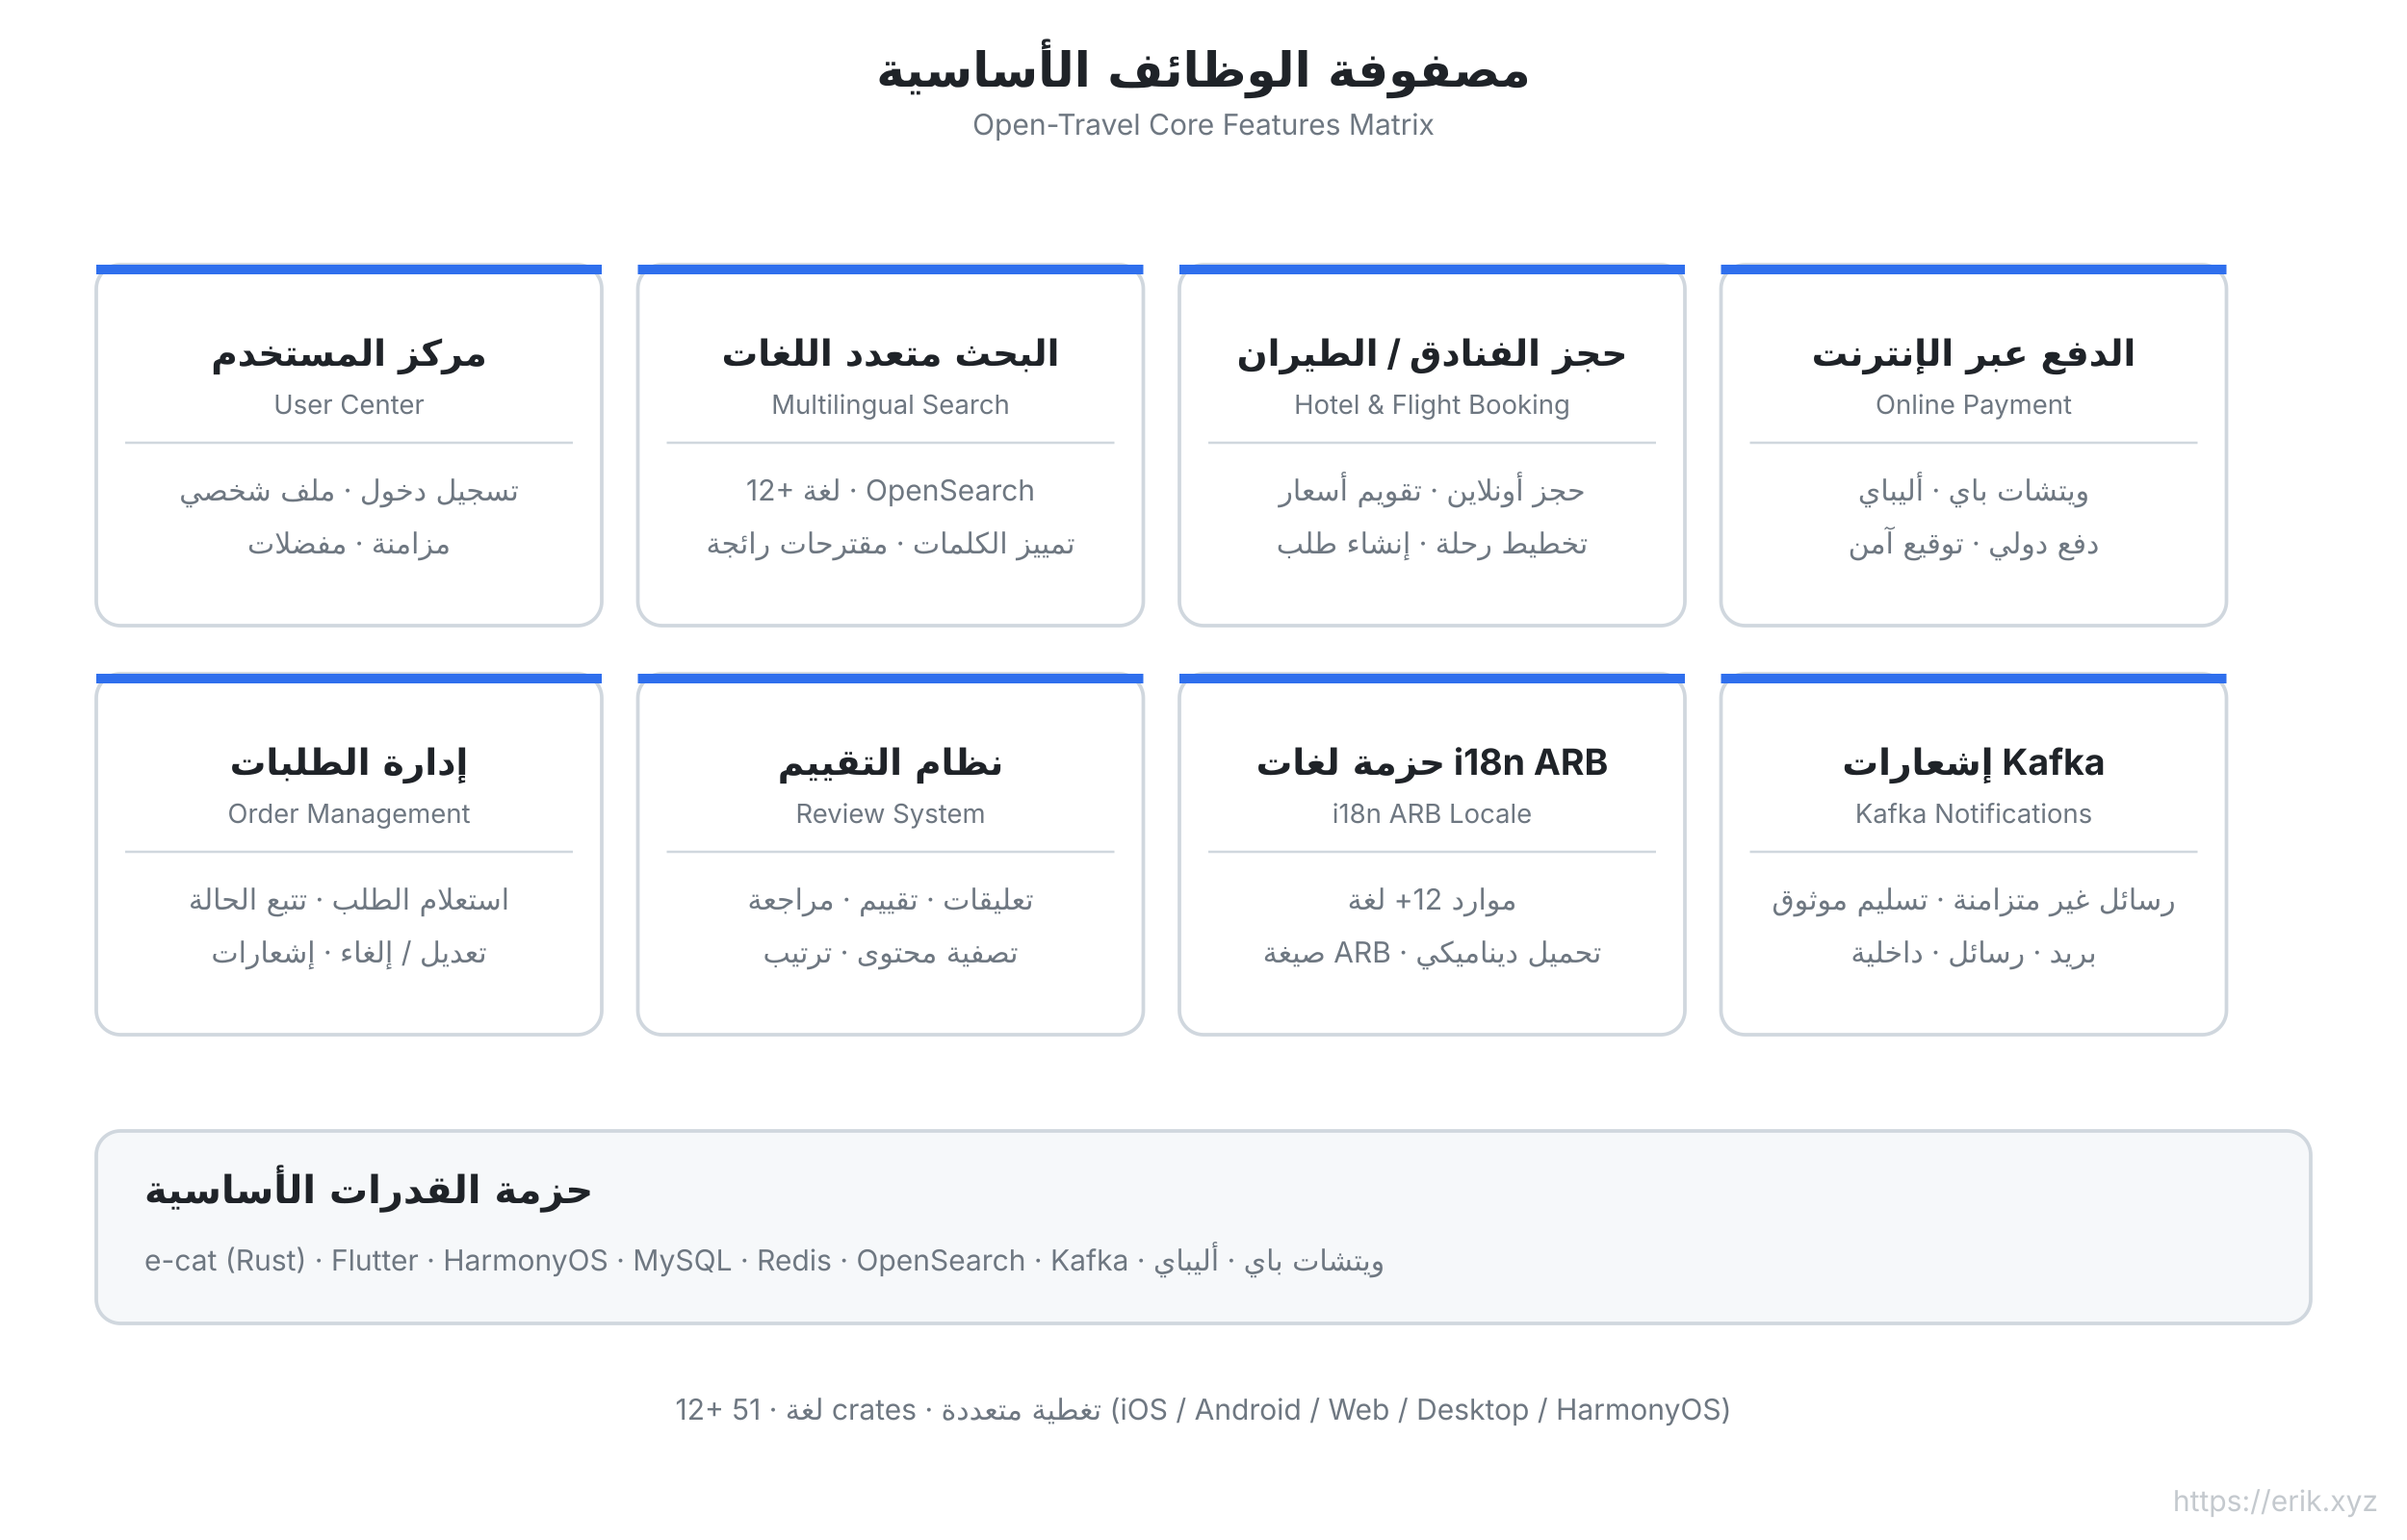
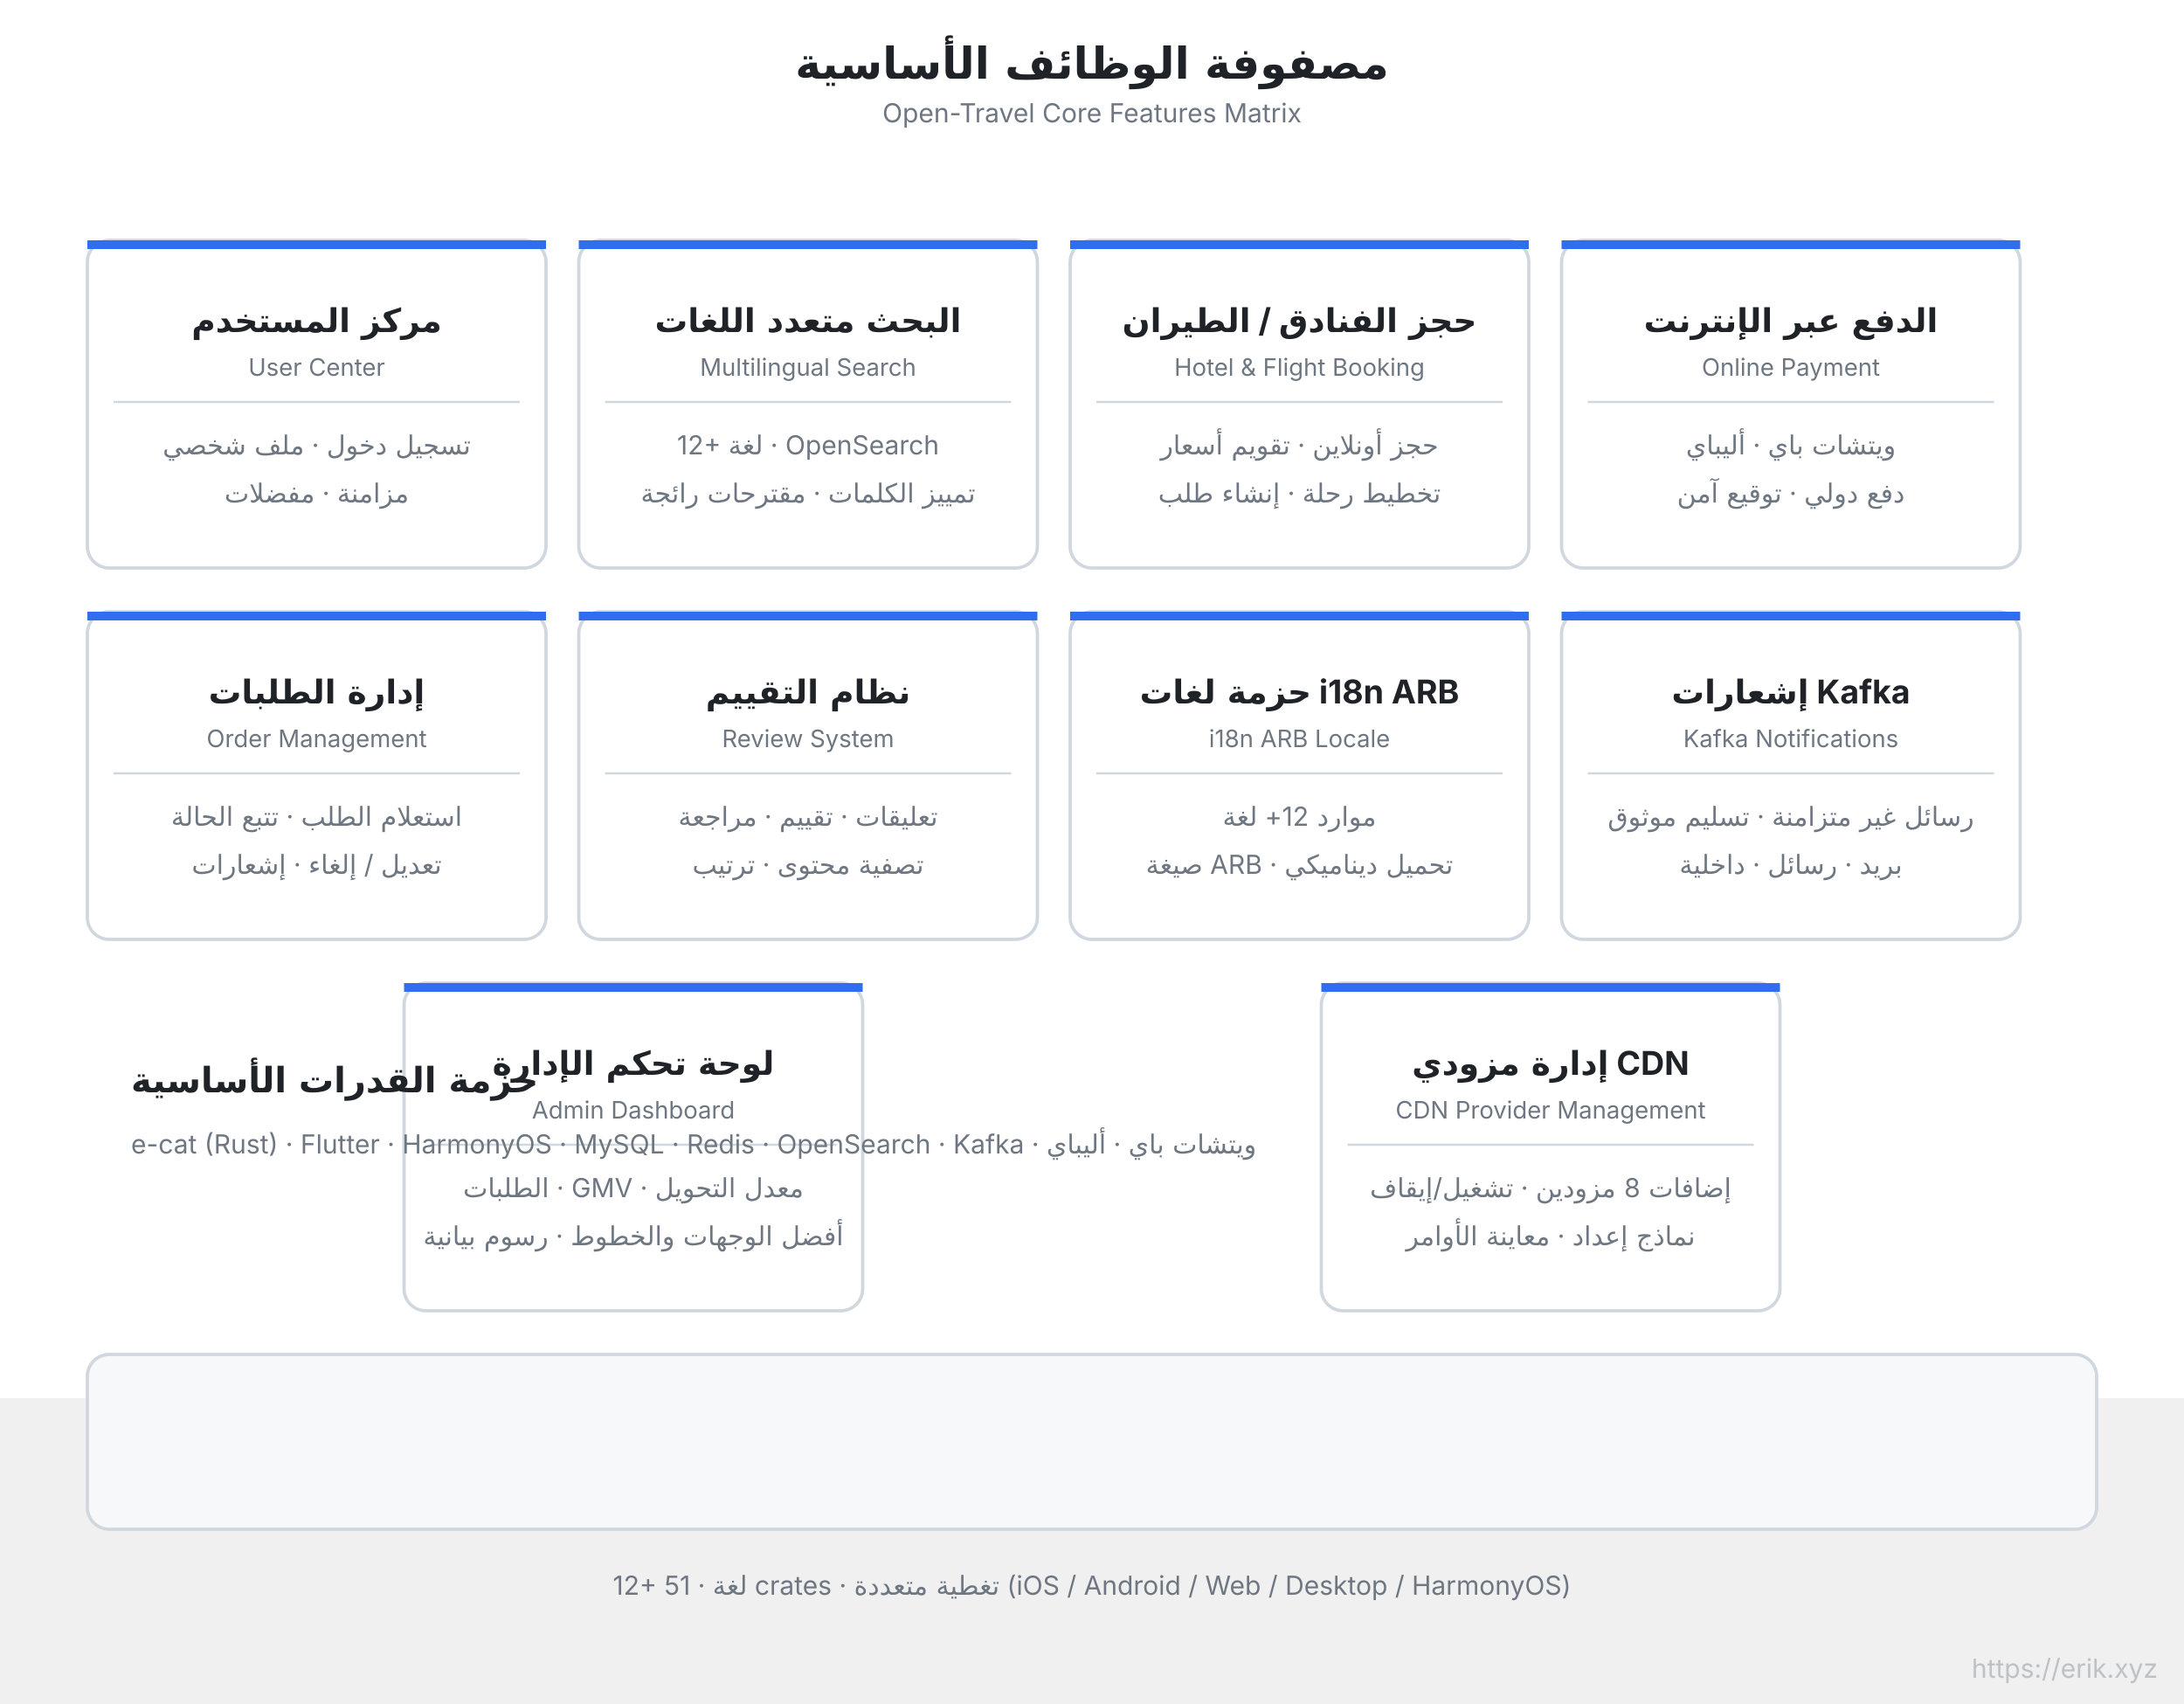
- <svg xmlns="http://www.w3.org/2000/svg" width="1000" height="640" viewBox="0 0 1000 640">
+ <svg xmlns="http://www.w3.org/2000/svg" width="1000" height="780" viewBox="0 0 1000 780">
  <defs>
    <style>
      text { font-family: system-ui, -apple-system, 'Segoe UI', sans-serif; }
      .t-title { font-size: 20px; font-weight: 700; fill: #1f2328; }
      .t-sub  { font-size: 12px; fill: #6e7781; }
      .t-h    { font-size: 16px; font-weight: 700; fill: #1f2328; }
      .t-m    { font-size: 15px; font-weight: 700; fill: #1f2328; }
      .t-eng  { font-size: 11px; fill: #6e7781; }
      .t-s    { font-size: 12px; fill: #6e7781; }
      .panel  { fill: #f6f8fa; stroke: #d0d7de; stroke-width: 1.5; rx: 10; }
      .card   { fill: #ffffff; stroke: #d0d7de; stroke-width: 1.5; rx: 10; }
      .accent { fill: #2f6fed; }
    </style>
  </defs>
  <rect width="1000" height="640" fill="#ffffff" />
  <text x="500" y="36" text-anchor="middle" class="t-title">مصفوفة الوظائف الأساسية</text>
  <text x="500" y="56" text-anchor="middle" class="t-sub">Open-Travel Core Features Matrix</text>
  <rect x="40" y="110" width="210" height="150" class="card" />
  <rect x="40" y="110" width="210" height="4" class="accent" />
  <text x="145" y="152" text-anchor="middle" class="t-m">مركز المستخدم</text>
  <text x="145" y="172" text-anchor="middle" class="t-eng">User Center</text>
  <line x1="52" y1="184" x2="238" y2="184" stroke="#d0d7de" stroke-width="1" />
  <text x="145" y="208" text-anchor="middle" class="t-s">تسجيل دخول · ملف شخصي</text>
  <text x="145" y="230" text-anchor="middle" class="t-s">مزامنة · مفضلات</text>
  <rect x="265" y="110" width="210" height="150" class="card" />
  <rect x="265" y="110" width="210" height="4" class="accent" />
  <text x="370" y="152" text-anchor="middle" class="t-m">البحث متعدد اللغات</text>
  <text x="370" y="172" text-anchor="middle" class="t-eng">Multilingual Search</text>
  <line x1="277" y1="184" x2="463" y2="184" stroke="#d0d7de" stroke-width="1" />
  <text x="370" y="208" text-anchor="middle" class="t-s">12+ لغة · OpenSearch</text>
  <text x="370" y="230" text-anchor="middle" class="t-s">تمييز الكلمات · مقترحات رائجة</text>
  <rect x="490" y="110" width="210" height="150" class="card" />
  <rect x="490" y="110" width="210" height="4" class="accent" />
  <text x="595" y="152" text-anchor="middle" class="t-m">حجز الفنادق / الطيران</text>
  <text x="595" y="172" text-anchor="middle" class="t-eng">Hotel &amp; Flight Booking</text>
  <line x1="502" y1="184" x2="688" y2="184" stroke="#d0d7de" stroke-width="1" />
  <text x="595" y="208" text-anchor="middle" class="t-s">حجز أونلاين · تقويم أسعار</text>
  <text x="595" y="230" text-anchor="middle" class="t-s">تخطيط رحلة · إنشاء طلب</text>
  <rect x="715" y="110" width="210" height="150" class="card" />
  <rect x="715" y="110" width="210" height="4" class="accent" />
  <text x="820" y="152" text-anchor="middle" class="t-m">الدفع عبر الإنترنت</text>
  <text x="820" y="172" text-anchor="middle" class="t-eng">Online Payment</text>
  <line x1="727" y1="184" x2="913" y2="184" stroke="#d0d7de" stroke-width="1" />
  <text x="820" y="208" text-anchor="middle" class="t-s">ويتشات باي · أليباي</text>
  <text x="820" y="230" text-anchor="middle" class="t-s">دفع دولي · توقيع آمن</text>
  <rect x="40" y="280" width="210" height="150" class="card" />
  <rect x="40" y="280" width="210" height="4" class="accent" />
  <text x="145" y="322" text-anchor="middle" class="t-m">إدارة الطلبات</text>
  <text x="145" y="342" text-anchor="middle" class="t-eng">Order Management</text>
  <line x1="52" y1="354" x2="238" y2="354" stroke="#d0d7de" stroke-width="1" />
  <text x="145" y="378" text-anchor="middle" class="t-s">استعلام الطلب · تتبع الحالة</text>
  <text x="145" y="400" text-anchor="middle" class="t-s">تعديل / إلغاء · إشعارات</text>
  <rect x="265" y="280" width="210" height="150" class="card" />
  <rect x="265" y="280" width="210" height="4" class="accent" />
  <text x="370" y="322" text-anchor="middle" class="t-m">نظام التقييم</text>
  <text x="370" y="342" text-anchor="middle" class="t-eng">Review System</text>
  <line x1="277" y1="354" x2="463" y2="354" stroke="#d0d7de" stroke-width="1" />
  <text x="370" y="378" text-anchor="middle" class="t-s">تعليقات · تقييم · مراجعة</text>
  <text x="370" y="400" text-anchor="middle" class="t-s">تصفية محتوى · ترتيب</text>
  <rect x="490" y="280" width="210" height="150" class="card" />
  <rect x="490" y="280" width="210" height="4" class="accent" />
  <text x="595" y="322" text-anchor="middle" class="t-m">حزمة لغات i18n ARB</text>
  <text x="595" y="342" text-anchor="middle" class="t-eng">i18n ARB Locale</text>
  <line x1="502" y1="354" x2="688" y2="354" stroke="#d0d7de" stroke-width="1" />
  <text x="595" y="378" text-anchor="middle" class="t-s">موارد 12+ لغة</text>
  <text x="595" y="400" text-anchor="middle" class="t-s">صيغة ARB · تحميل ديناميكي</text>
  <rect x="715" y="280" width="210" height="150" class="card" />
  <rect x="715" y="280" width="210" height="4" class="accent" />
  <text x="820" y="322" text-anchor="middle" class="t-m">إشعارات Kafka</text>
  <text x="820" y="342" text-anchor="middle" class="t-eng">Kafka Notifications</text>
  <line x1="727" y1="354" x2="913" y2="354" stroke="#d0d7de" stroke-width="1" />
  <text x="820" y="378" text-anchor="middle" class="t-s">رسائل غير متزامنة · تسليم موثوق</text>
  <text x="820" y="400" text-anchor="middle" class="t-s">بريد · رسائل · داخلية</text>
-   <rect x="40" y="470" width="920" height="80" class="panel" />
+   <rect x="185" y="450" width="210" height="150" class="card" />
+   <rect x="185" y="450" width="210" height="4" class="accent" />
+   <text x="290" y="492" text-anchor="middle" class="t-m">لوحة تحكم الإدارة</text>
+   <text x="290" y="512" text-anchor="middle" class="t-eng">Admin Dashboard</text>
+   <line x1="197" y1="524" x2="383" y2="524" stroke="#d0d7de" stroke-width="1" />
+   <text x="290" y="548" text-anchor="middle" class="t-s">الطلبات · GMV · معدل التحويل</text>
+   <text x="290" y="570" text-anchor="middle" class="t-s">أفضل الوجهات والخطوط · رسوم بيانية</text>
+   <rect x="605" y="450" width="210" height="150" class="card" />
+   <rect x="605" y="450" width="210" height="4" class="accent" />
+   <text x="710" y="492" text-anchor="middle" class="t-m">إدارة مزودي CDN</text>
+   <text x="710" y="512" text-anchor="middle" class="t-eng">CDN Provider Management</text>
+   <line x1="617" y1="524" x2="803" y2="524" stroke="#d0d7de" stroke-width="1" />
+   <text x="710" y="548" text-anchor="middle" class="t-s">إضافات 8 مزودين · تشغيل/إيقاف</text>
+   <text x="710" y="570" text-anchor="middle" class="t-s">نماذج إعداد · معاينة الأوامر</text>
+   <rect x="40" y="620" width="920" height="80" class="panel" />
  <text x="60" y="500" class="t-h">حزمة القدرات الأساسية</text>
  <text x="60" y="528" class="t-s">e-cat (Rust) · Flutter · HarmonyOS · MySQL · Redis · OpenSearch · Kafka · ويتشات باي · أليباي</text>
-   <text x="500" y="590" text-anchor="middle" class="t-s">12+ لغة · 51 crates · تغطية متعددة (iOS / Android / Web / Desktop / HarmonyOS)</text>
-   <text x="988" y="628" text-anchor="end" font-size="12" fill="#8b949e" fill-opacity="0.5" font-family="system-ui, -apple-system, 'Segoe UI', sans-serif">https://erik.xyz</text>
+   <text x="500" y="730" text-anchor="middle" class="t-s">12+ لغة · 51 crates · تغطية متعددة (iOS / Android / Web / Desktop / HarmonyOS)</text>
+   <text x="988" y="768" text-anchor="end" font-size="12" fill="#8b949e" fill-opacity="0.5" font-family="system-ui, -apple-system, 'Segoe UI', sans-serif">https://erik.xyz</text>
</svg>
